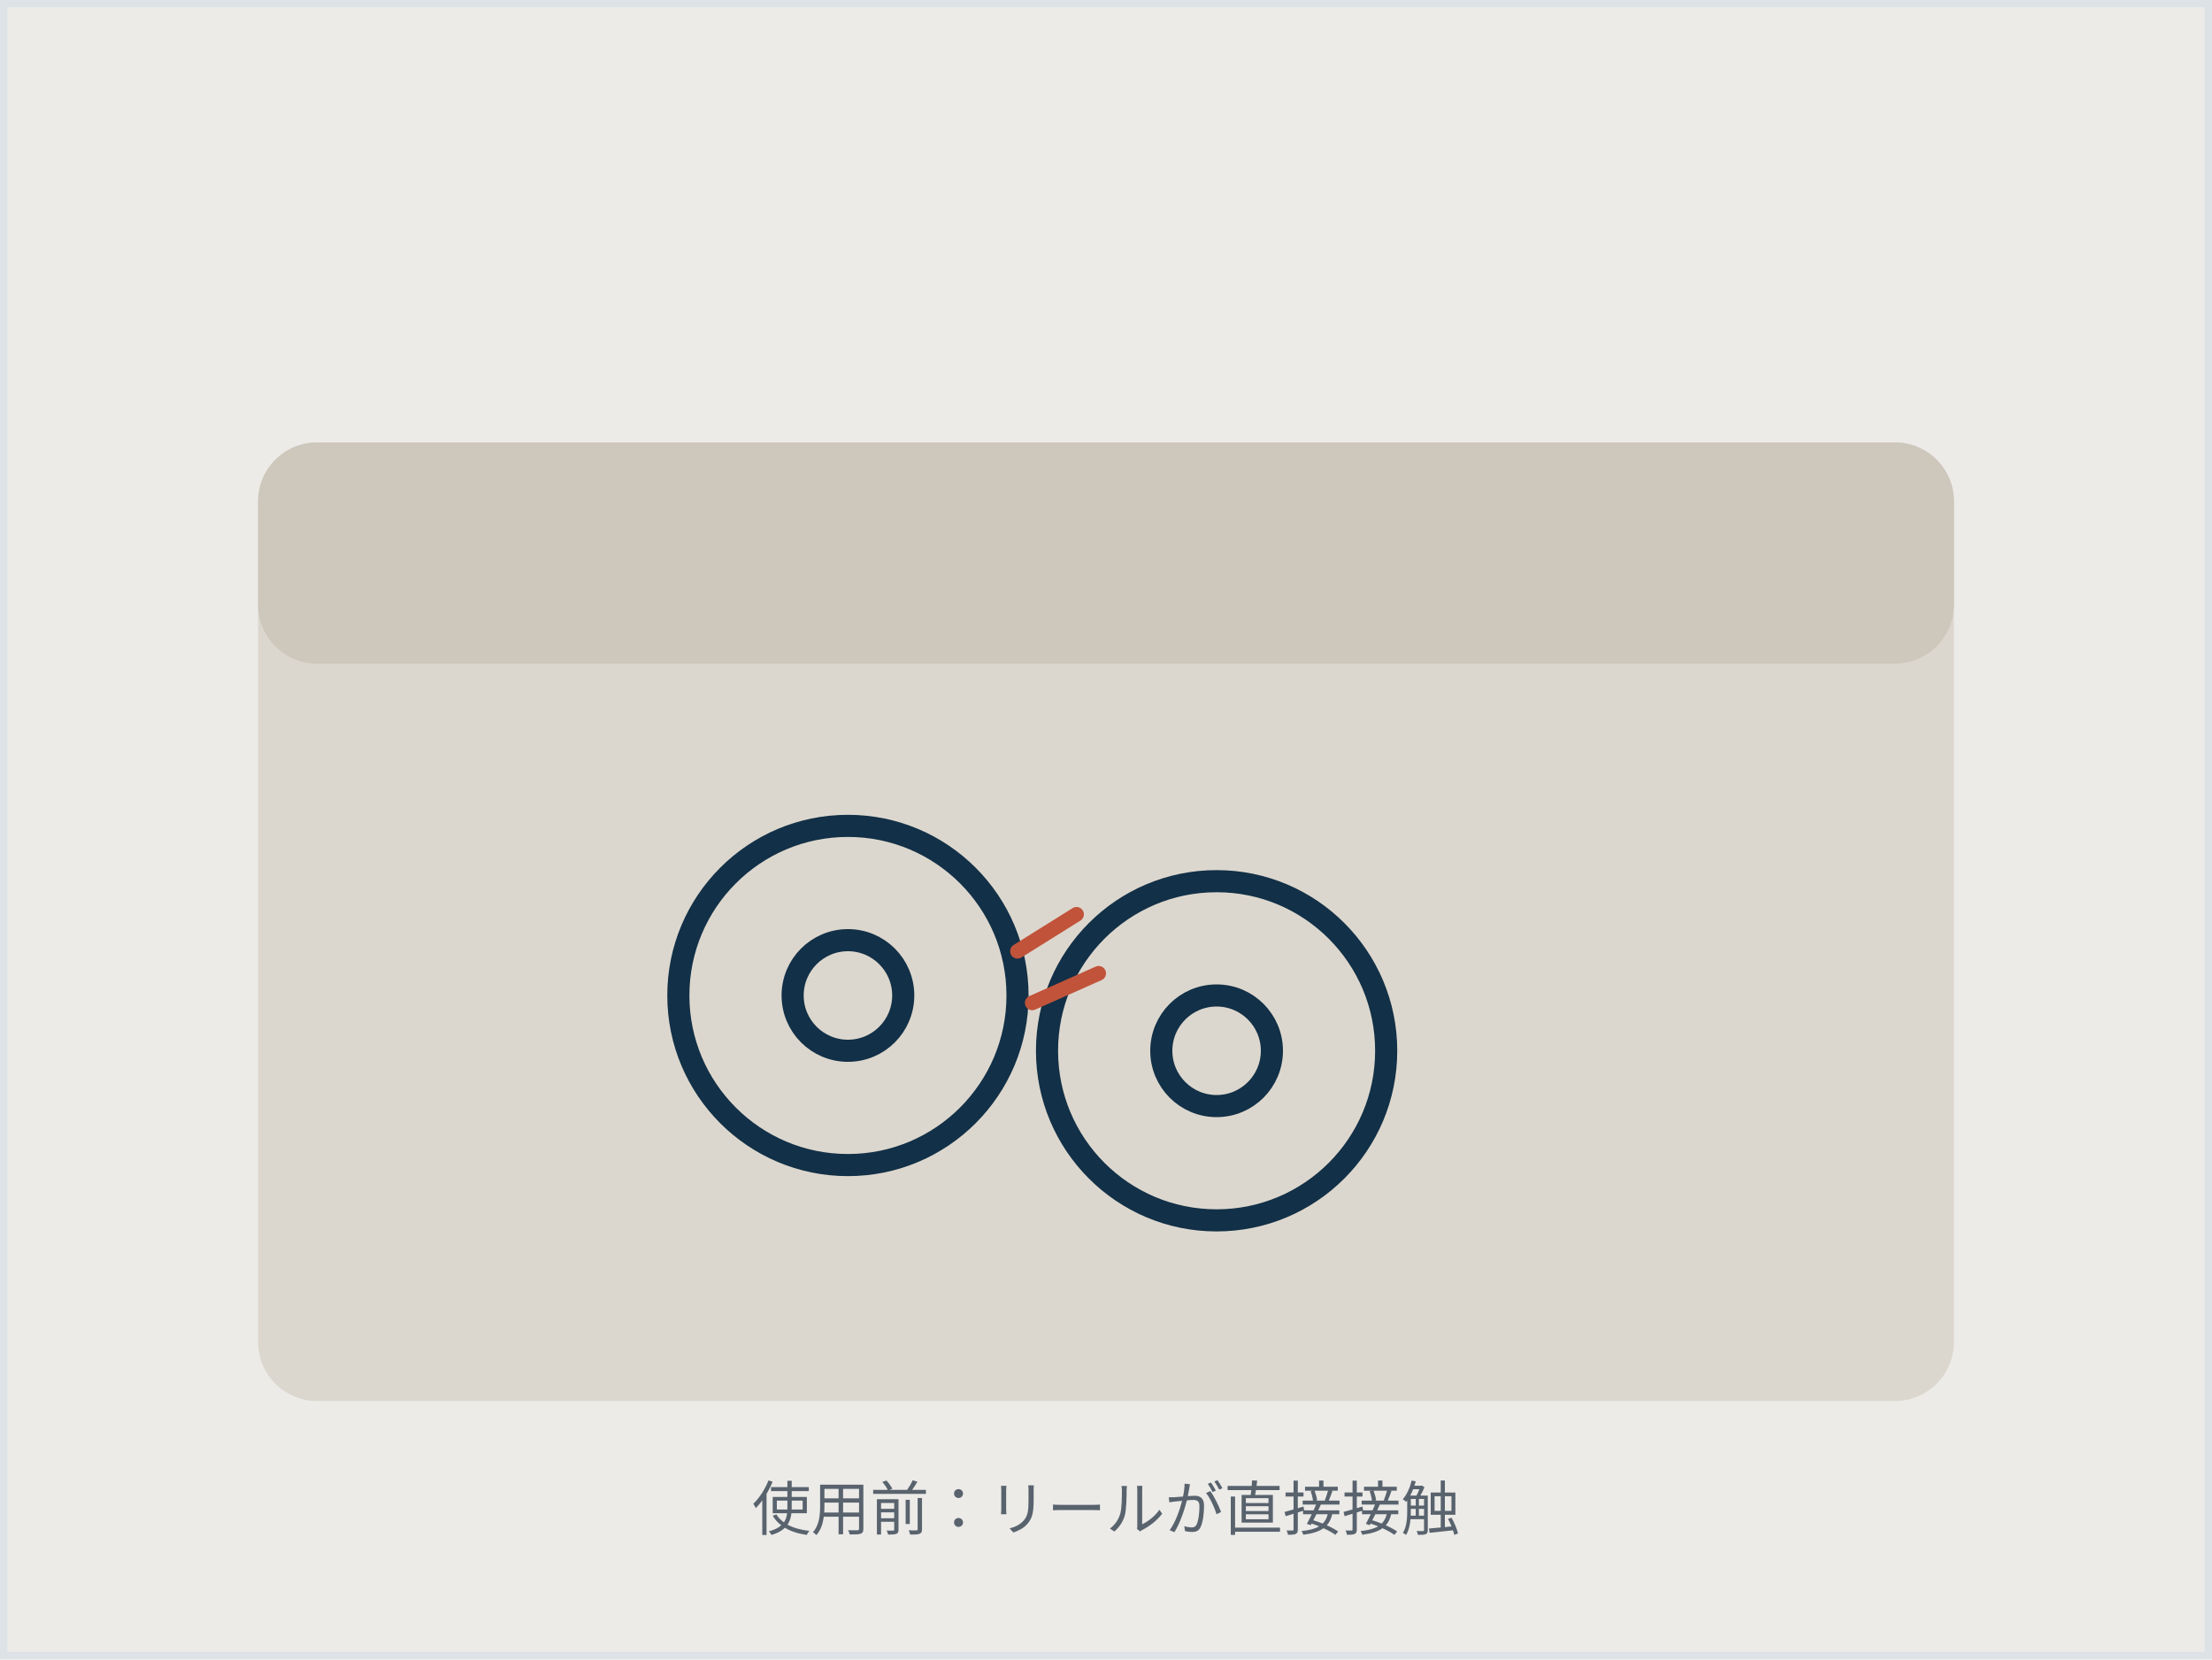
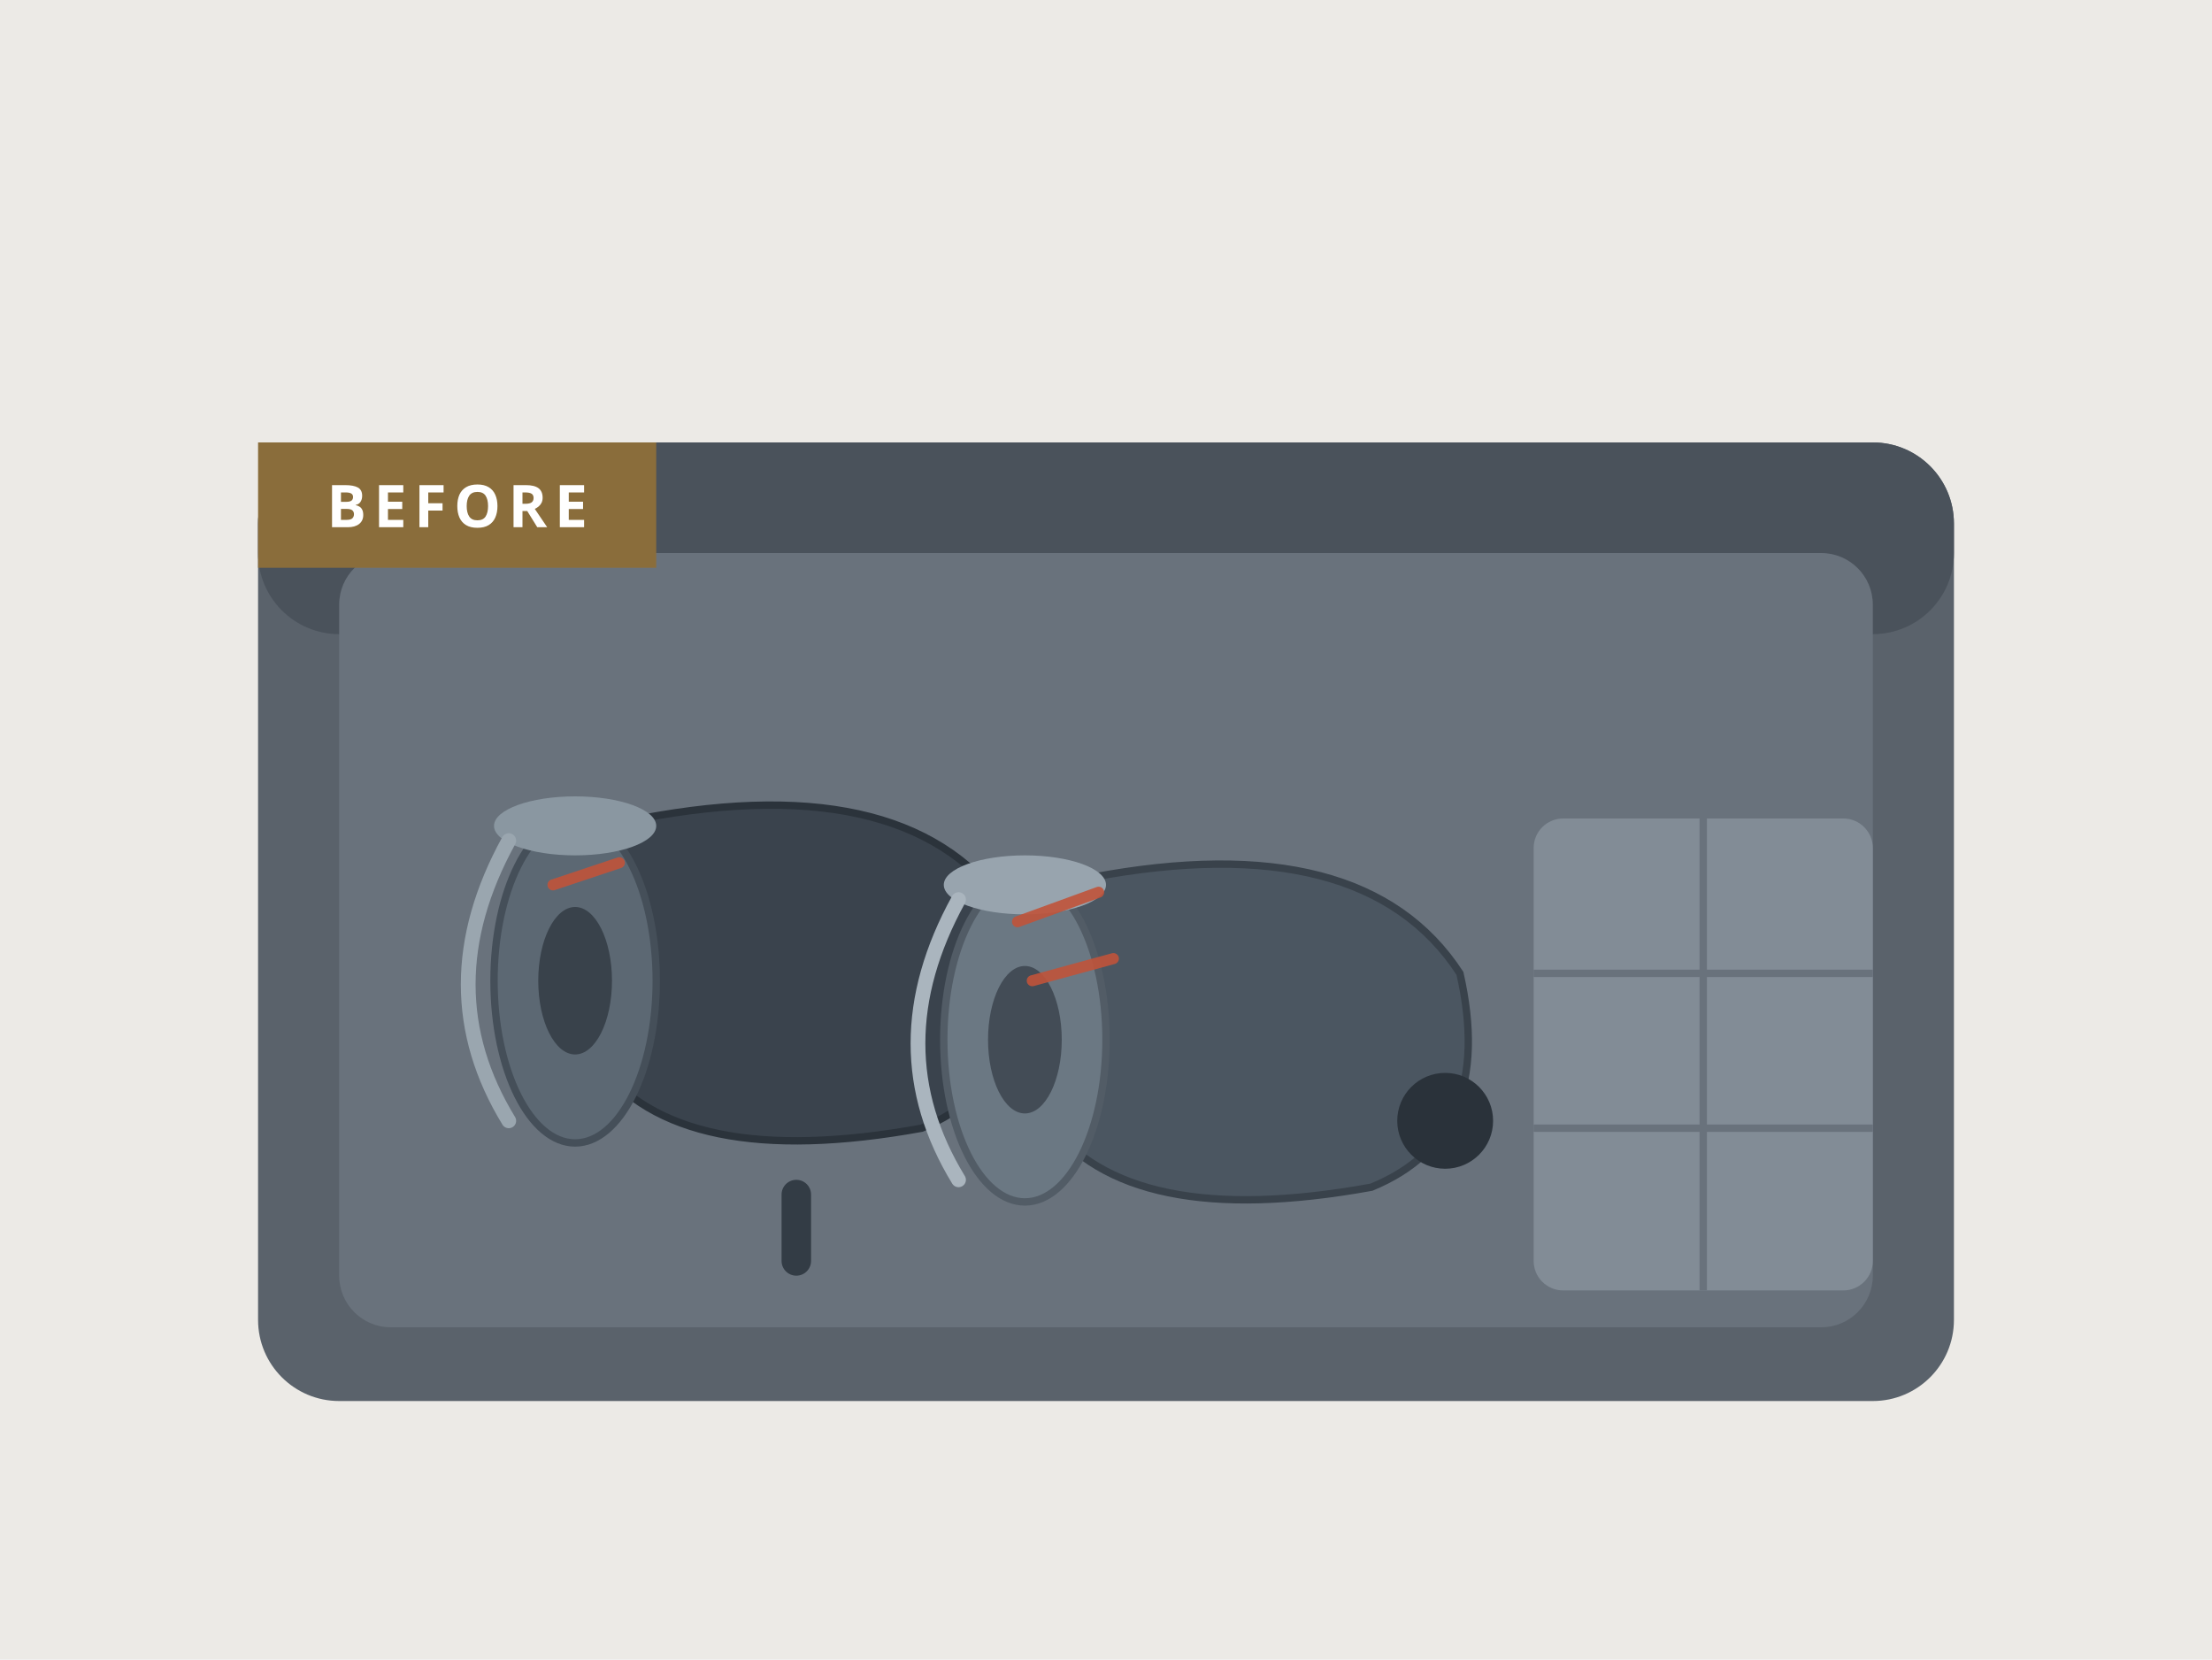
- <svg xmlns="http://www.w3.org/2000/svg" viewBox="0 0 600 450" role="img" aria-label="使用前のイメージのプレースホルダー">
-   <rect width="600" height="450" fill="#ecebe8" />
-   <rect x="1" y="1" width="598" height="448" fill="none" stroke="#dde2e6" stroke-width="2" />
-   <rect x="70" y="120" width="460" height="260" rx="16" fill="#dcd7ce" />
-   <rect x="70" y="120" width="460" height="60" rx="16" fill="#cdc7bc" />
-   <g stroke="#123047" stroke-width="6" fill="none">
-     <circle cx="230" cy="270" r="46" />
-     <circle cx="230" cy="270" r="15" />
-     <circle cx="330" cy="285" r="46" />
-     <circle cx="330" cy="285" r="15" />
+ <svg xmlns="http://www.w3.org/2000/svg" viewBox="0 0 600 450" role="img" aria-label="タックルバッグの中で複数のリールや釣具が直接ぶつかり、擦り傷が付いている状態">
+   <rect width="600" height="450" fill="#eceae6" />
+   <rect x="70" y="120" width="460" height="260" rx="22" fill="#5a626b" />
+   <rect x="70" y="120" width="460" height="52" rx="22" fill="#4a525b" />
+   <rect x="92" y="150" width="416" height="210" rx="14" fill="#69727c" />
+   <g transform="translate(214 264)">
+     <path d="M-40 -42 q74 -14 100 26 q10 44 -24 58 q-66 12 -88 -18 q-16 -42 12 -66z" fill="#3a434d" stroke="#2b333b" stroke-width="2" />
+     <ellipse cx="-58" cy="2" rx="22" ry="44" fill="#5c6873" stroke="#454f59" stroke-width="2" />
+     <ellipse cx="-58" cy="-40" rx="22" ry="8" fill="#8a97a1" />
+     <ellipse cx="-58" cy="2" rx="10" ry="20" fill="#39424b" />
+     <path d="M-76 -36 q-22 40 0 76" fill="none" stroke="#9aa6af" stroke-width="4" stroke-linecap="round" />
+     <circle cx="56" cy="24" r="13" fill="#242c34" />
+     <rect x="-2" y="56" width="8" height="26" rx="4" fill="#333c45" />
  </g>
-   <path d="M276 258 l16 -10 M280 272 l18 -8" stroke="#c0533a" stroke-width="4" stroke-linecap="round" />
-   <text x="300" y="415" text-anchor="middle" font-family="'Noto Sans JP',sans-serif" font-size="16" fill="#59636e">使用前：リールが直接接触</text>
+   <g transform="translate(336 280)">
+     <path d="M-40 -42 q74 -14 100 26 q10 44 -24 58 q-66 12 -88 -18 q-16 -42 12 -66z" fill="#4b5661" stroke="#39424b" stroke-width="2" />
+     <ellipse cx="-58" cy="2" rx="22" ry="44" fill="#6b7883" stroke="#525c66" stroke-width="2" />
+     <ellipse cx="-58" cy="-40" rx="22" ry="8" fill="#98a4ae" />
+     <ellipse cx="-58" cy="2" rx="10" ry="20" fill="#434c56" />
+     <path d="M-76 -36 q-22 40 0 76" fill="none" stroke="#aab5be" stroke-width="4" stroke-linecap="round" />
+     <circle cx="56" cy="24" r="13" fill="#2a323a" />
+   </g>
+   <rect x="416" y="222" width="92" height="128" rx="8" fill="#828c96" />
+   <g stroke="#69727c" stroke-width="2">
+     <line x1="416" y1="264" x2="508" y2="264" />
+     <line x1="416" y1="306" x2="508" y2="306" />
+     <line x1="462" y1="222" x2="462" y2="350" />
+   </g>
+   <g stroke="#c0533a" stroke-width="3" stroke-linecap="round" opacity="0.9">
+     <line x1="276" y1="250" x2="298" y2="242" />
+     <line x1="280" y1="266" x2="302" y2="260" />
+     <line x1="150" y1="240" x2="168" y2="234" />
+   </g>
+   <rect x="70" y="120" width="108" height="34" fill="#8a6d3b" />
+   <text x="124" y="143" text-anchor="middle" font-family="'Noto Sans JP',sans-serif" font-size="16" font-weight="700" letter-spacing="2" fill="#ffffff">BEFORE</text>
</svg>
